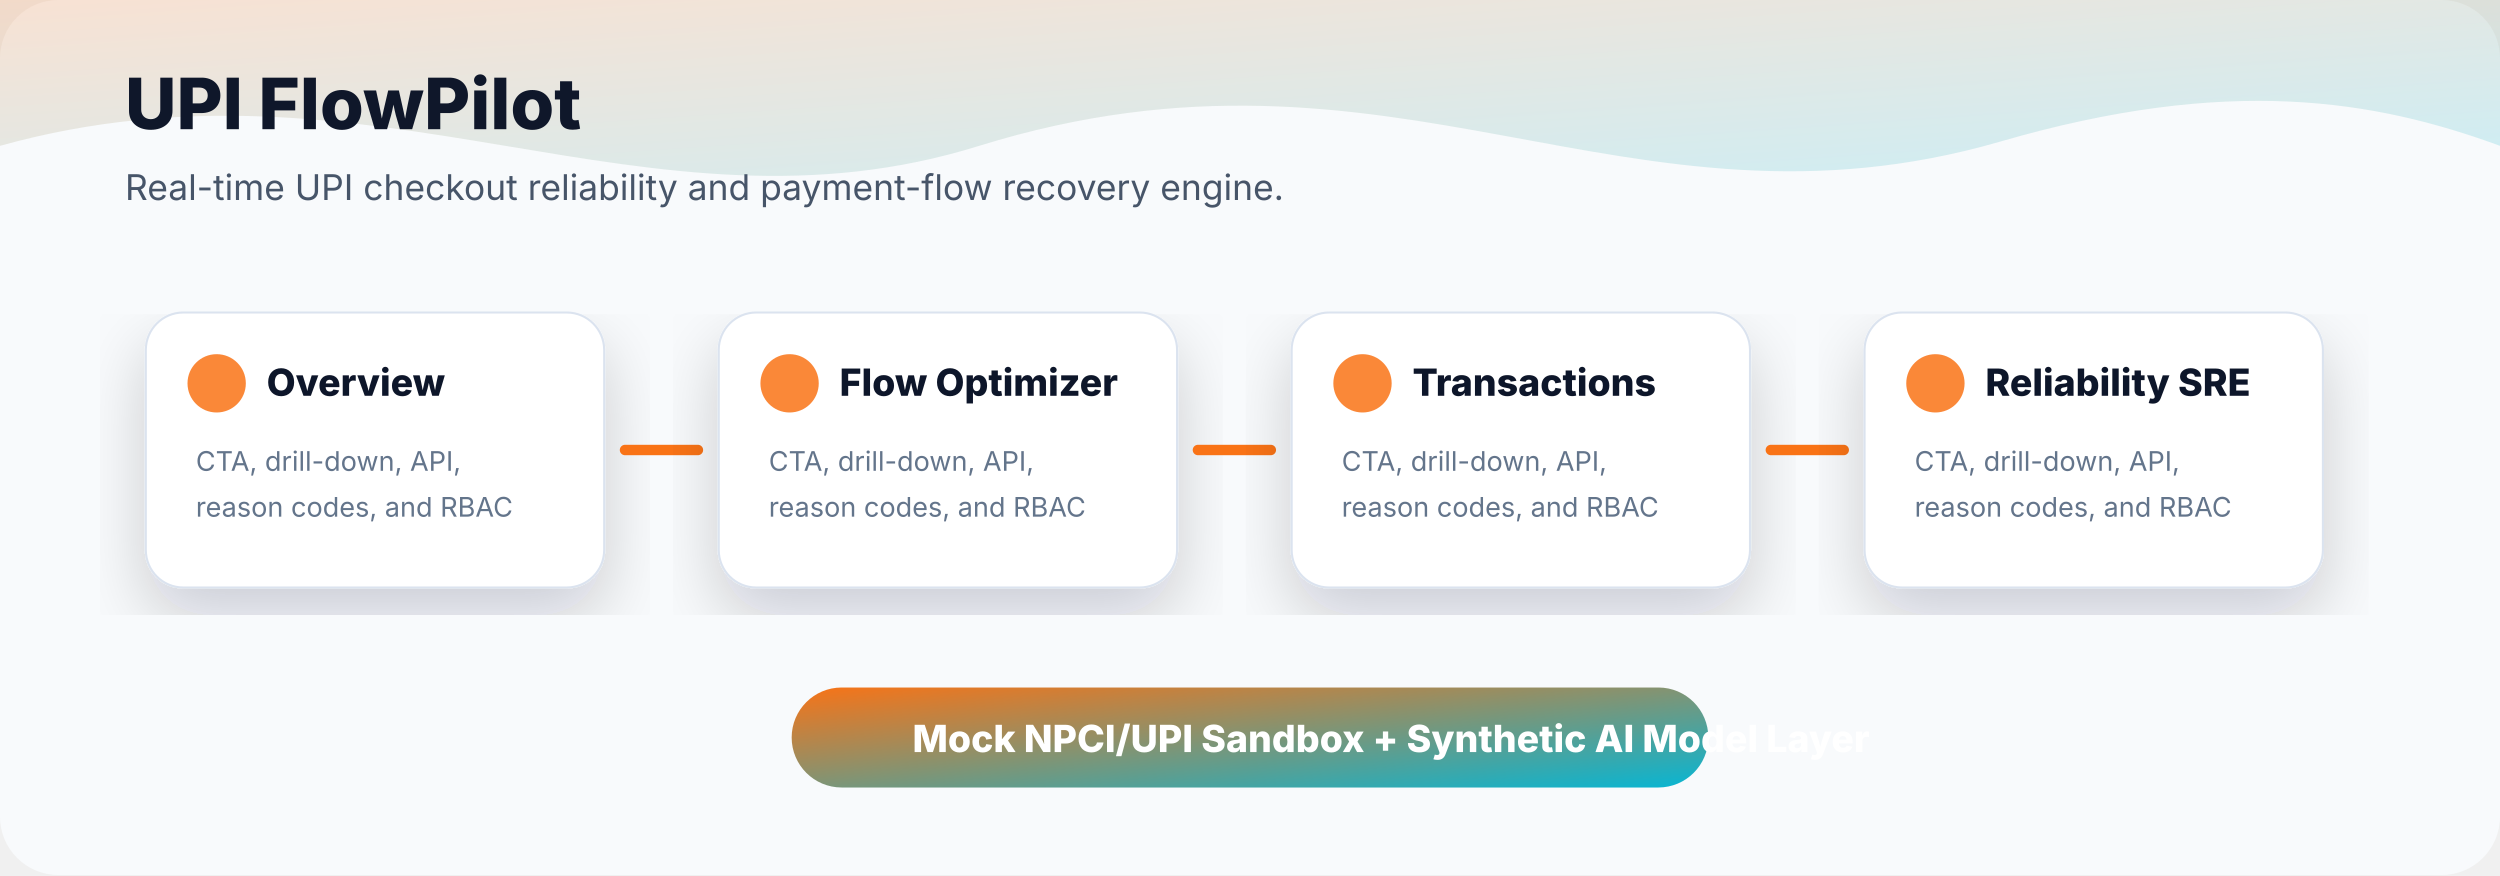
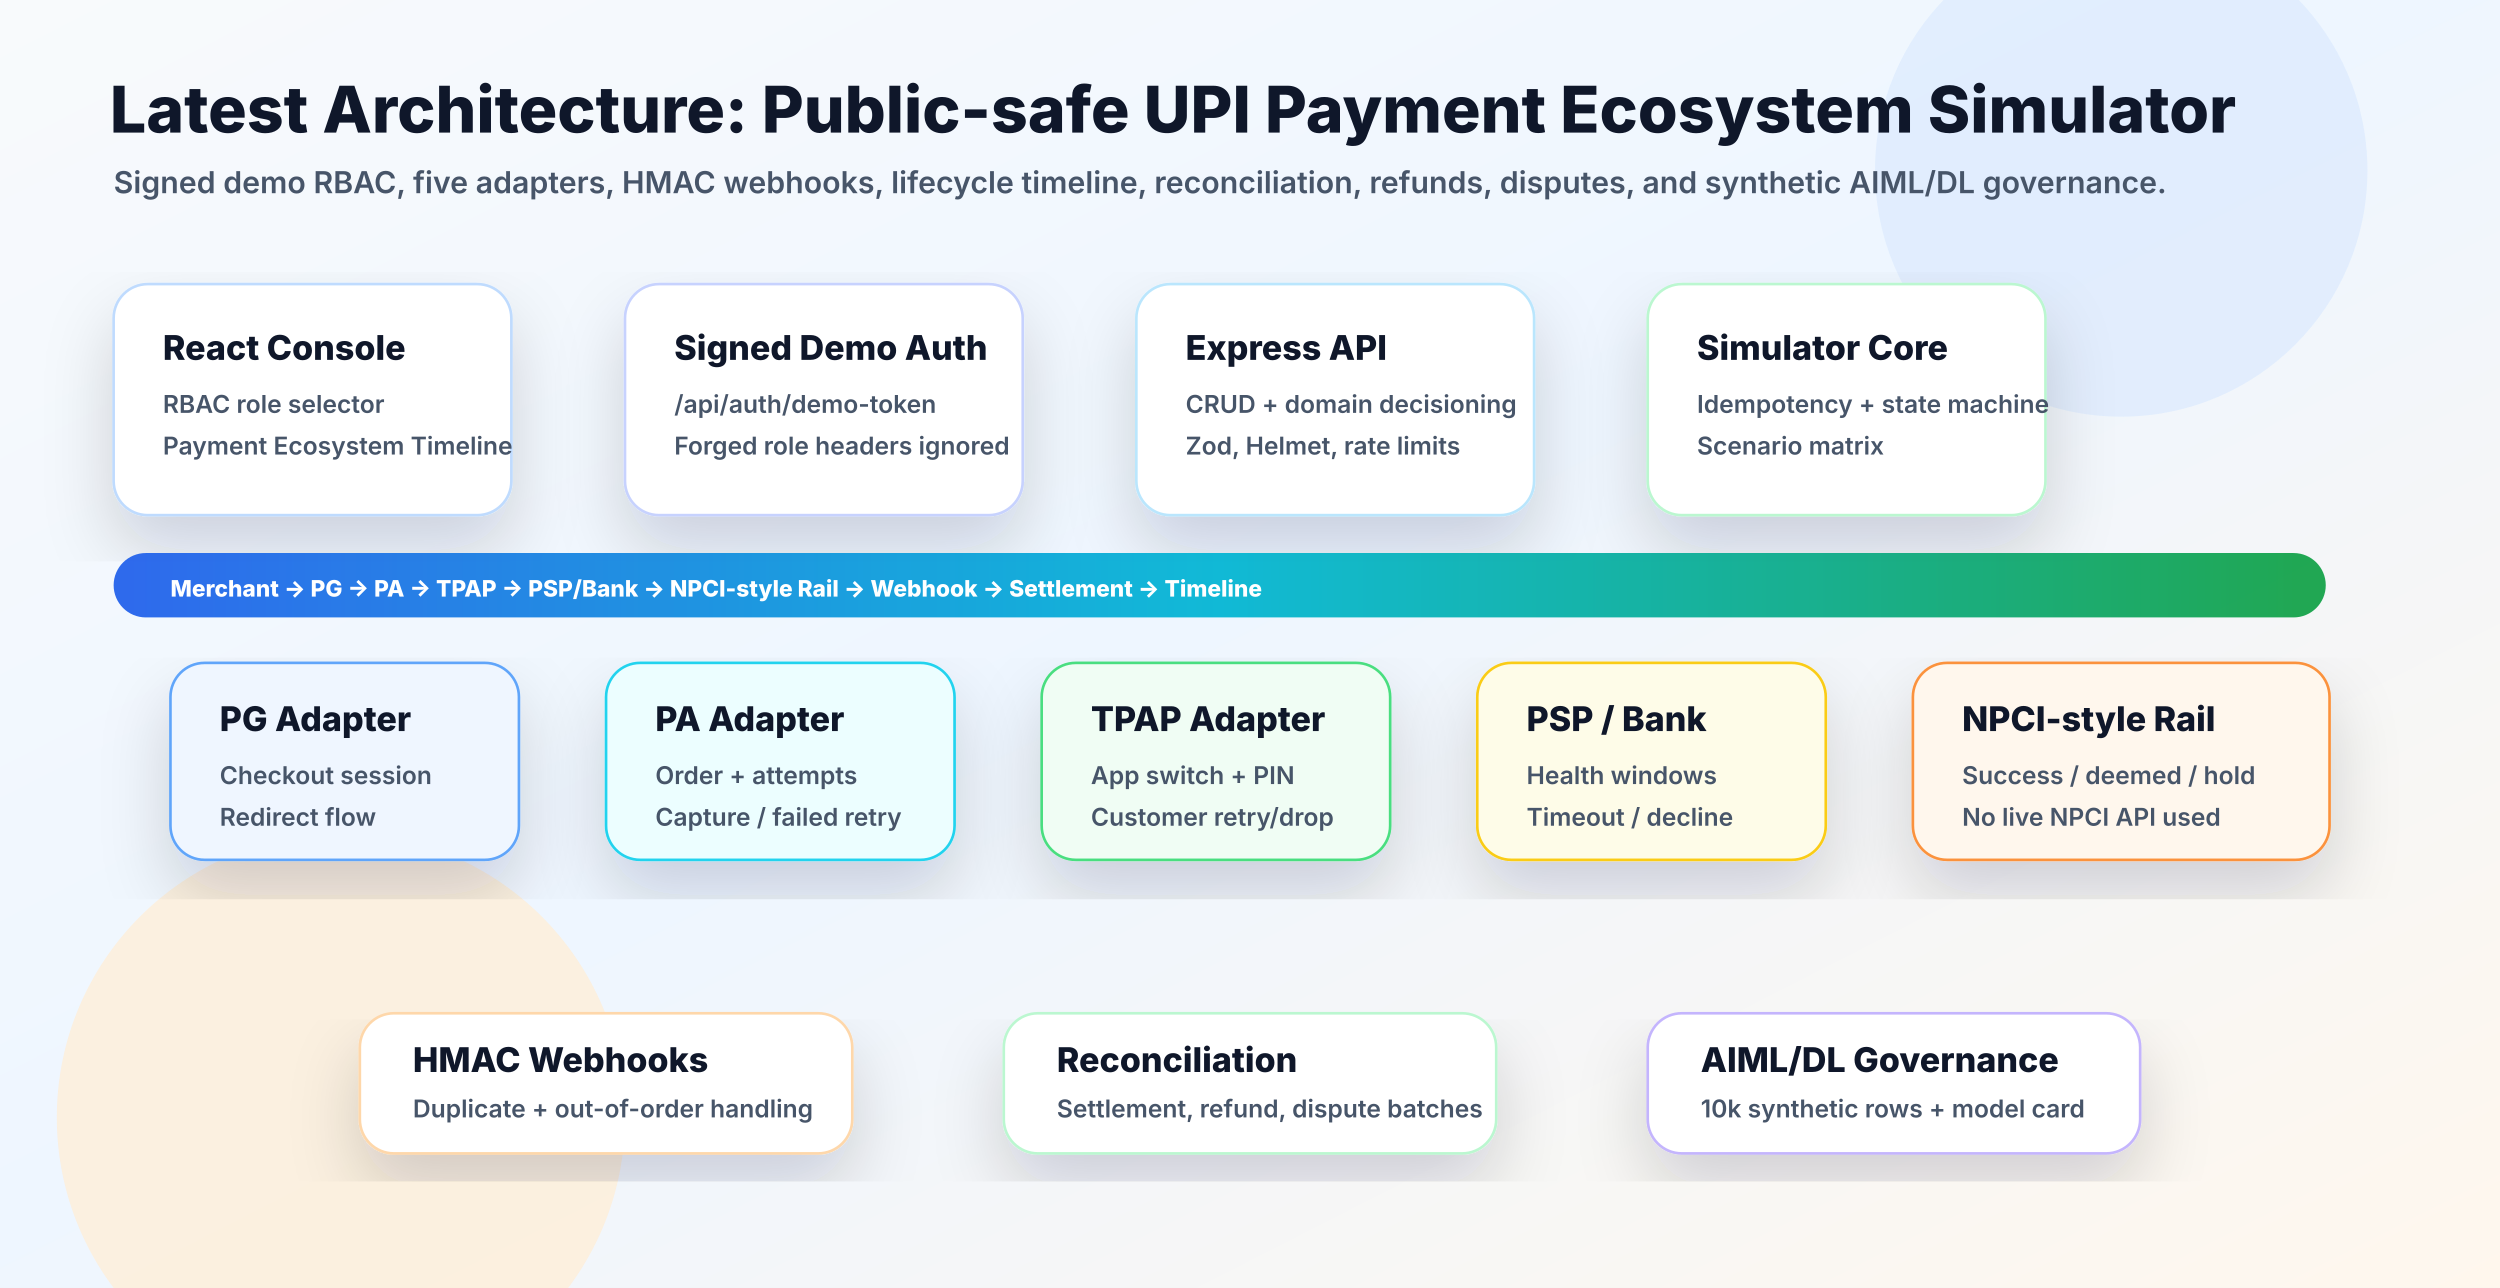
- <svg xmlns="http://www.w3.org/2000/svg" width="1200" height="420" viewBox="0 0 1200 420" role="img" aria-label="UPI FlowPilot unique system map">
+ <svg xmlns="http://www.w3.org/2000/svg" viewBox="0 0 1320 680" role="img" aria-label="Latest UPI payment ecosystem simulator architecture map">
  <defs>
-     <linearGradient id="g" x1="0" y1="0" x2="1" y2="1">
-       <stop offset="0%" stop-color="#f97316" />
-       <stop offset="100%" stop-color="#06b6d4" />
+     <linearGradient id="bg" x1="0" y1="0" x2="1" y2="1">
+       <stop offset="0" stop-color="#f8fafc" />
+       <stop offset="0.48" stop-color="#eef6ff" />
+       <stop offset="1" stop-color="#fff7ed" />
    </linearGradient>
-     <filter id="shadow">
-       <feDropShadow dx="0" dy="14" stdDeviation="16" flood-color="#0f172a" flood-opacity=".18" />
+     <linearGradient id="rail" x1="0" y1="0" x2="1" y2="0">
+       <stop offset="0" stop-color="#2563eb" />
+       <stop offset="0.5" stop-color="#06b6d4" />
+       <stop offset="1" stop-color="#16a34a" />
+     </linearGradient>
+     <filter id="shadow" x="-20%" y="-20%" width="140%" height="140%">
+       <feDropShadow dx="0" dy="18" stdDeviation="18" flood-color="#0f172a" flood-opacity="0.16" />
    </filter>
+     <style>
+       .title{font:800 34px Inter,Segoe UI,Arial,sans-serif;fill:#0f172a}
+       .sub{font:600 16px Inter,Segoe UI,Arial,sans-serif;fill:#475569}
+       .box{rx:18;filter:url(#shadow);stroke-width:1.4}
+       .head{font:800 18px Inter,Segoe UI,Arial,sans-serif;fill:#0f172a}
+       .body{font:600 13px Inter,Segoe UI,Arial,sans-serif;fill:#475569}
+       .pill{font:800 12px Inter,Segoe UI,Arial,sans-serif;fill:white}
+       .line{stroke:url(#rail);stroke-width:5;fill:none;stroke-linecap:round;stroke-dasharray:12 12}
+       .arrow{fill:#16a34a}
+     </style>
  </defs>
-   <rect width="1200" height="420" rx="28" fill="#f8fafc" />
-   <path d="M0 70 C180 20 310 120 470 70 C670 8 780 120 960 68 C1070 36 1140 48 1200 70 L1200 0 L0 0 Z" fill="url(#g)" opacity=".18" />
-   <text x="60" y="62" font-family="Inter, Segoe UI, Arial" font-size="34" font-weight="800" fill="#0f172a">UPI FlowPilot</text>
-   <text x="60" y="96" font-family="Inter, Segoe UI, Arial" font-size="17" fill="#475569">Real-time UPI checkout reliability and payment-flow recovery engine.</text>
-   <g filter="url(#shadow)">
-     <rect x="70" y="150" width="220" height="132" rx="18" fill="#ffffff" stroke="#dbe3ef" />
-     <circle cx="104" cy="184" r="14" fill="#f97316" opacity=".85" />
-     <text x="128" y="190" font-family="Inter, Segoe UI, Arial" font-size="18" font-weight="800" fill="#0f172a">Overview</text>
-     <text x="94" y="226" font-family="Inter, Segoe UI, Arial" font-size="13" fill="#64748b">CTA, drill-down, API,</text>
-     <text x="94" y="248" font-family="Inter, Segoe UI, Arial" font-size="13" fill="#64748b">reason codes, and RBAC</text>
-   </g>
-   <path d="M300 216 L335 216" stroke="#f97316" stroke-width="5" stroke-linecap="round" />
-   <g filter="url(#shadow)">
-     <rect x="345" y="150" width="220" height="132" rx="18" fill="#ffffff" stroke="#dbe3ef" />
-     <circle cx="379" cy="184" r="14" fill="#f97316" opacity=".85" />
-     <text x="403" y="190" font-family="Inter, Segoe UI, Arial" font-size="18" font-weight="800" fill="#0f172a">Flow Optimizer</text>
-     <text x="369" y="226" font-family="Inter, Segoe UI, Arial" font-size="13" fill="#64748b">CTA, drill-down, API,</text>
-     <text x="369" y="248" font-family="Inter, Segoe UI, Arial" font-size="13" fill="#64748b">reason codes, and RBAC</text>
-   </g>
-   <path d="M575 216 L610 216" stroke="#f97316" stroke-width="5" stroke-linecap="round" />
-   <g filter="url(#shadow)">
-     <rect x="620" y="150" width="220" height="132" rx="18" fill="#ffffff" stroke="#dbe3ef" />
-     <circle cx="654" cy="184" r="14" fill="#f97316" opacity=".85" />
-     <text x="678" y="190" font-family="Inter, Segoe UI, Arial" font-size="18" font-weight="800" fill="#0f172a">Transactions</text>
-     <text x="644" y="226" font-family="Inter, Segoe UI, Arial" font-size="13" fill="#64748b">CTA, drill-down, API,</text>
-     <text x="644" y="248" font-family="Inter, Segoe UI, Arial" font-size="13" fill="#64748b">reason codes, and RBAC</text>
-   </g>
-   <path d="M850 216 L885 216" stroke="#f97316" stroke-width="5" stroke-linecap="round" />
-   <g filter="url(#shadow)">
-     <rect x="895" y="150" width="220" height="132" rx="18" fill="#ffffff" stroke="#dbe3ef" />
-     <circle cx="929" cy="184" r="14" fill="#f97316" opacity=".85" />
-     <text x="953" y="190" font-family="Inter, Segoe UI, Arial" font-size="18" font-weight="800" fill="#0f172a">Reliability SRE</text>
-     <text x="919" y="226" font-family="Inter, Segoe UI, Arial" font-size="13" fill="#64748b">CTA, drill-down, API,</text>
-     <text x="919" y="248" font-family="Inter, Segoe UI, Arial" font-size="13" fill="#64748b">reason codes, and RBAC</text>
-   </g>
-   <rect x="380" y="330" width="440" height="48" rx="24" fill="url(#g)" />
-   <text x="438" y="361" font-family="Inter, Segoe UI, Arial" font-size="18" font-weight="800" fill="#ffffff">Mock NPCI/UPI Sandbox + Synthetic AI Model Layer</text>
+   <rect width="1320" height="680" fill="url(#bg)" />
+   <circle cx="1120" cy="90" r="130" fill="#dbeafe" opacity="0.7" />
+   <circle cx="180" cy="590" r="150" fill="#ffedd5" opacity="0.75" />
+   <text x="58" y="70" class="title">Latest Architecture: Public-safe UPI Payment Ecosystem Simulator</text>
+   <text x="60" y="102" class="sub">Signed demo RBAC, five adapters, HMAC webhooks, lifecycle timeline, reconciliation, refunds, disputes, and synthetic AIML/DL governance.</text>
+   <rect x="60" y="150" width="210" height="122" fill="#ffffff" stroke="#bfdbfe" class="box" />
+   <text x="86" y="190" class="head">React Console</text>
+   <text x="86" y="218" class="body">RBAC role selector</text>
+   <text x="86" y="240" class="body">Payment Ecosystem Timeline</text>
+   <rect x="330" y="150" width="210" height="122" fill="#ffffff" stroke="#c7d2fe" class="box" />
+   <text x="356" y="190" class="head">Signed Demo Auth</text>
+   <text x="356" y="218" class="body">/api/auth/demo-token</text>
+   <text x="356" y="240" class="body">Forged role headers ignored</text>
+   <rect x="600" y="150" width="210" height="122" fill="#ffffff" stroke="#bae6fd" class="box" />
+   <text x="626" y="190" class="head">Express API</text>
+   <text x="626" y="218" class="body">CRUD + domain decisioning</text>
+   <text x="626" y="240" class="body">Zod, Helmet, rate limits</text>
+   <rect x="870" y="150" width="210" height="122" fill="#ffffff" stroke="#bbf7d0" class="box" />
+   <text x="896" y="190" class="head">Simulator Core</text>
+   <text x="896" y="218" class="body">Idempotency + state machine</text>
+   <text x="896" y="240" class="body">Scenario matrix</text>
+   <path d="M270 211 H330 M540 211 H600 M810 211 H870" class="line" />
+   <rect x="90" y="350" width="184" height="104" fill="#eff6ff" stroke="#60a5fa" class="box" />
+   <text x="116" y="386" class="head">PG Adapter</text>
+   <text x="116" y="414" class="body">Checkout session</text>
+   <text x="116" y="436" class="body">Redirect flow</text>
+   <rect x="320" y="350" width="184" height="104" fill="#ecfeff" stroke="#22d3ee" class="box" />
+   <text x="346" y="386" class="head">PA Adapter</text>
+   <text x="346" y="414" class="body">Order + attempts</text>
+   <text x="346" y="436" class="body">Capture / failed retry</text>
+   <rect x="550" y="350" width="184" height="104" fill="#f0fdf4" stroke="#4ade80" class="box" />
+   <text x="576" y="386" class="head">TPAP Adapter</text>
+   <text x="576" y="414" class="body">App switch + PIN</text>
+   <text x="576" y="436" class="body">Customer retry/drop</text>
+   <rect x="780" y="350" width="184" height="104" fill="#fefce8" stroke="#facc15" class="box" />
+   <text x="806" y="386" class="head">PSP / Bank</text>
+   <text x="806" y="414" class="body">Health windows</text>
+   <text x="806" y="436" class="body">Timeout / decline</text>
+   <rect x="1010" y="350" width="220" height="104" fill="#fff7ed" stroke="#fb923c" class="box" />
+   <text x="1036" y="386" class="head">NPCI-style Rail</text>
+   <text x="1036" y="414" class="body">Success / deemed / hold</text>
+   <text x="1036" y="436" class="body">No live NPCI API used</text>
+   <path d="M274 402 H320 M504 402 H550 M734 402 H780 M964 402 H1010" class="line" />
+   <rect x="190" y="535" width="260" height="74" fill="#ffffff" stroke="#fed7aa" class="box" />
+   <text x="218" y="566" class="head">HMAC Webhooks</text>
+   <text x="218" y="590" class="body">Duplicate + out-of-order handling</text>
+   <rect x="530" y="535" width="260" height="74" fill="#ffffff" stroke="#bbf7d0" class="box" />
+   <text x="558" y="566" class="head">Reconciliation</text>
+   <text x="558" y="590" class="body">Settlement, refund, dispute batches</text>
+   <rect x="870" y="535" width="260" height="74" fill="#ffffff" stroke="#c4b5fd" class="box" />
+   <text x="898" y="566" class="head">AIML/DL Governance</text>
+   <text x="898" y="590" class="body">10k synthetic rows + model card</text>
+   <rect x="60" y="292" width="1168" height="34" rx="17" fill="url(#rail)" opacity="0.95" />
+   <text x="90" y="315" class="pill">Merchant -&gt; PG -&gt; PA -&gt; TPAP -&gt; PSP/Bank -&gt; NPCI-style Rail -&gt; Webhook -&gt; Settlement -&gt; Timeline</text>
</svg>
